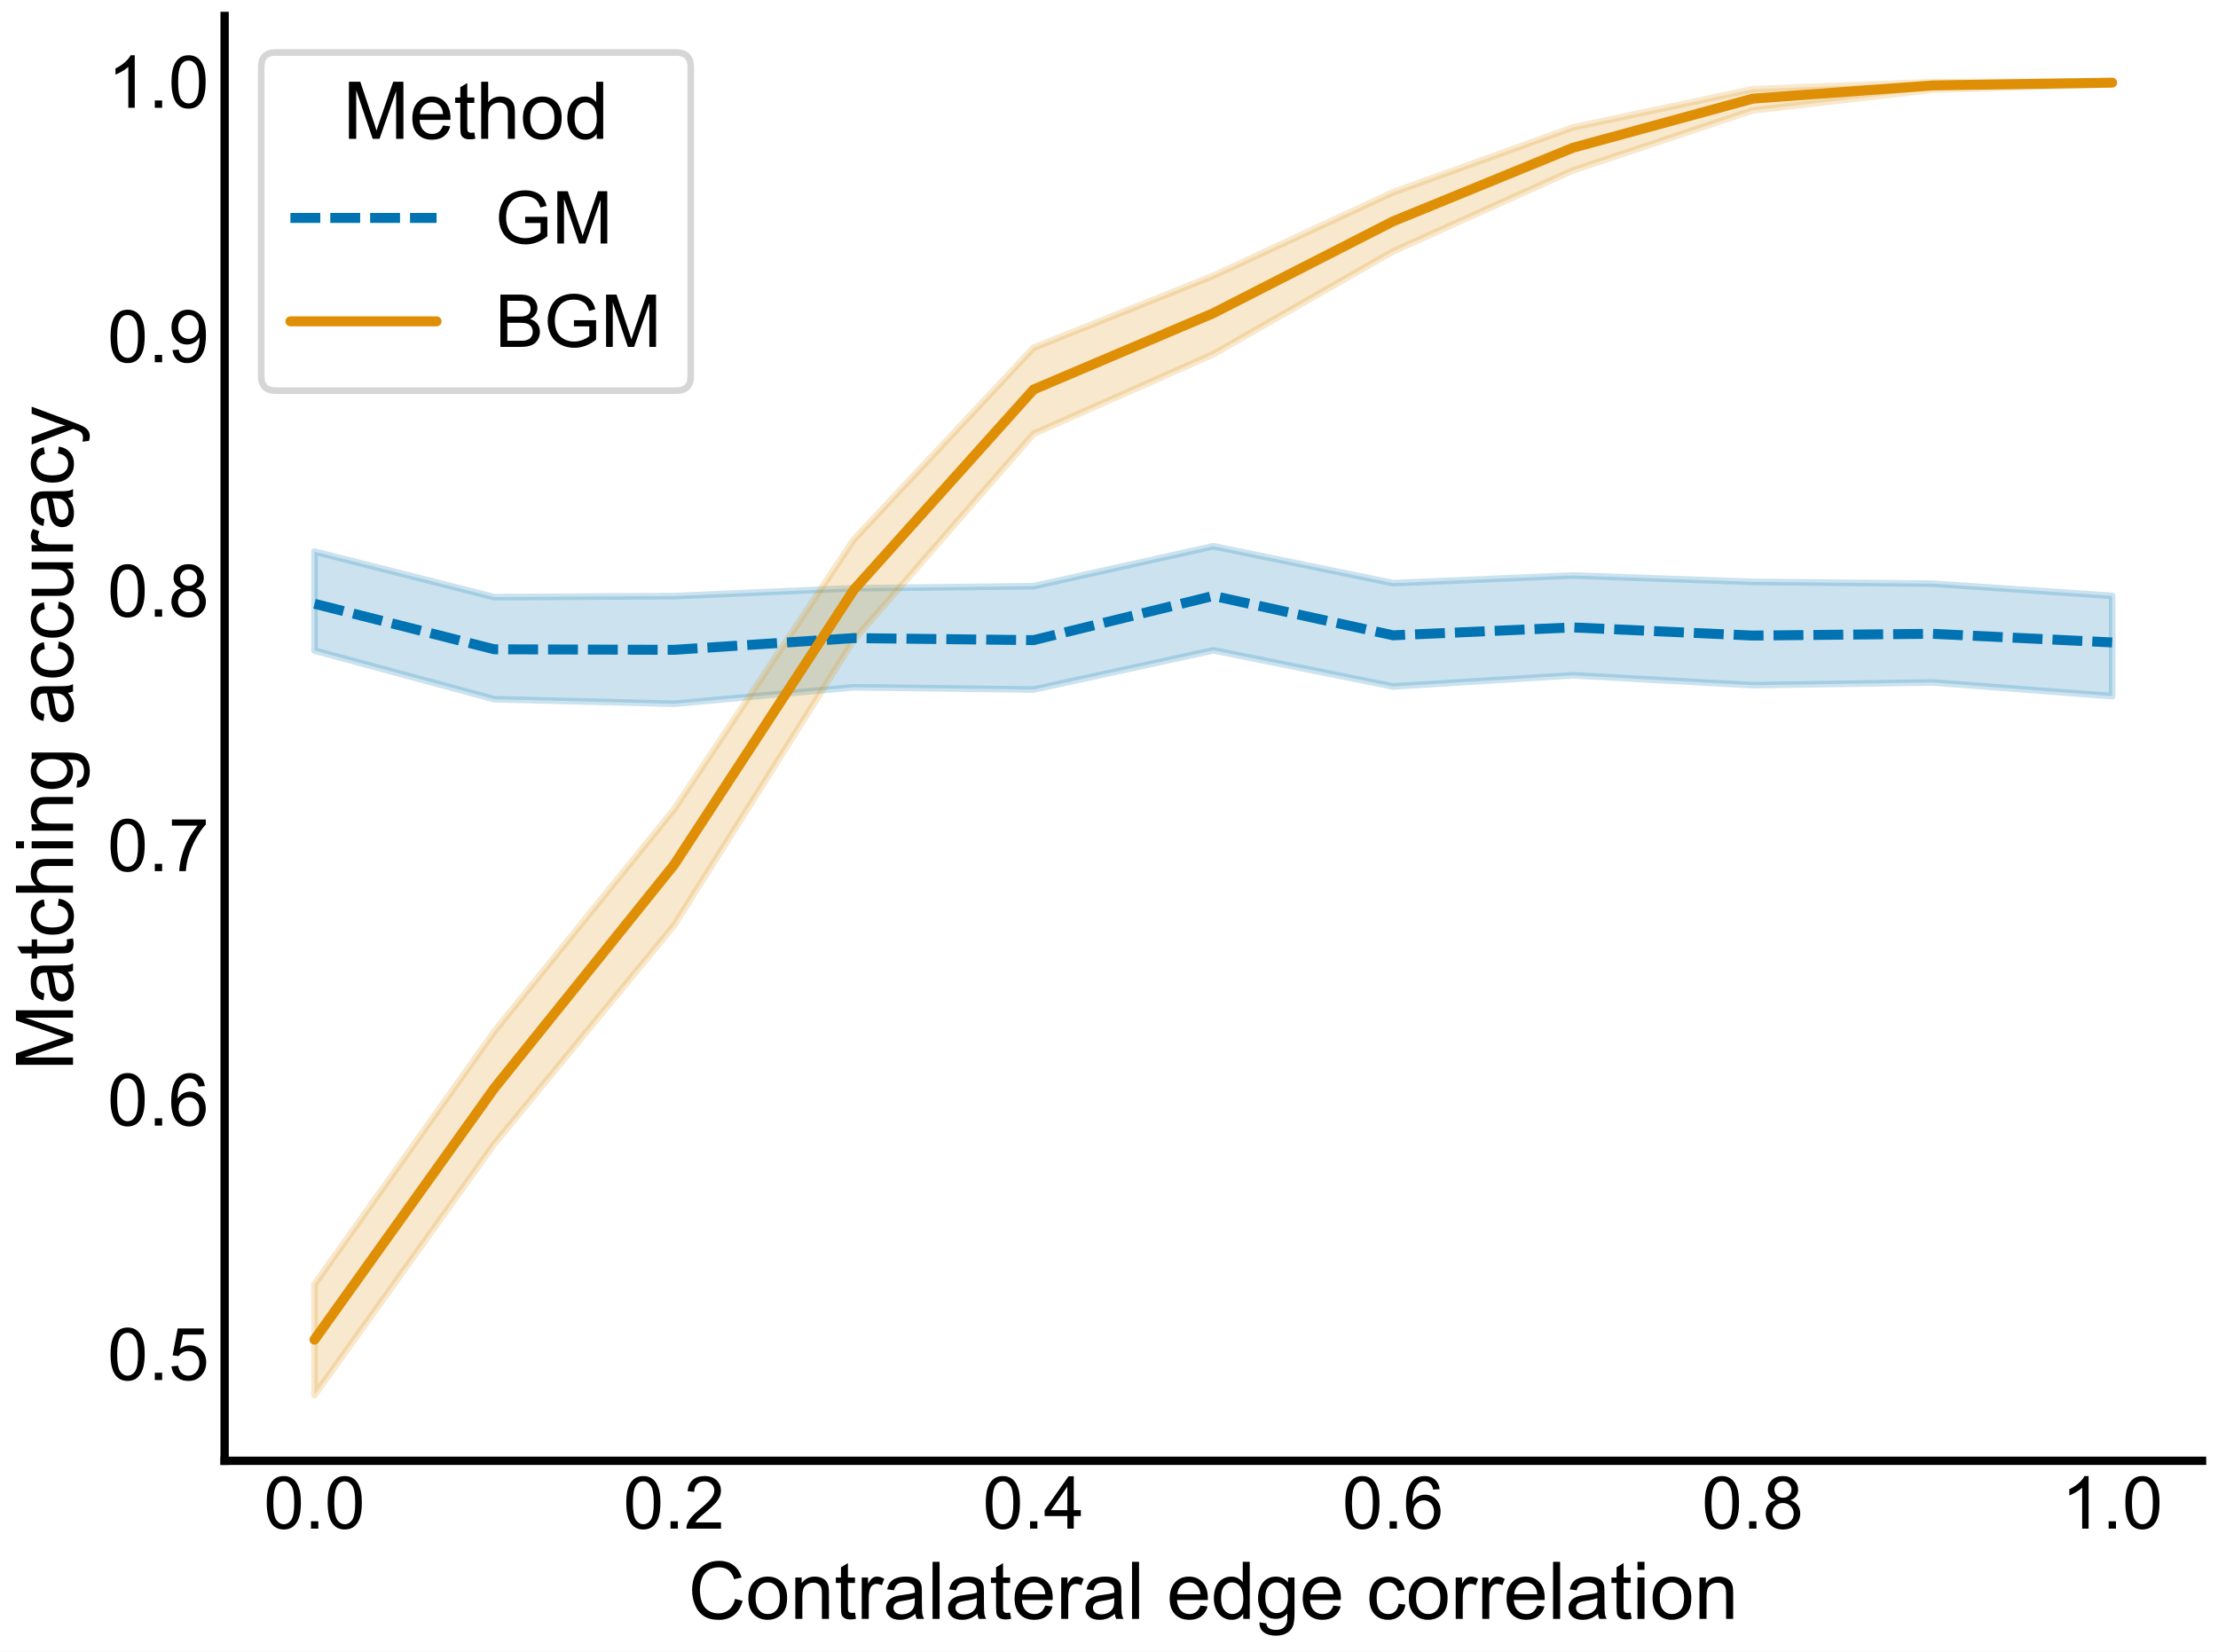
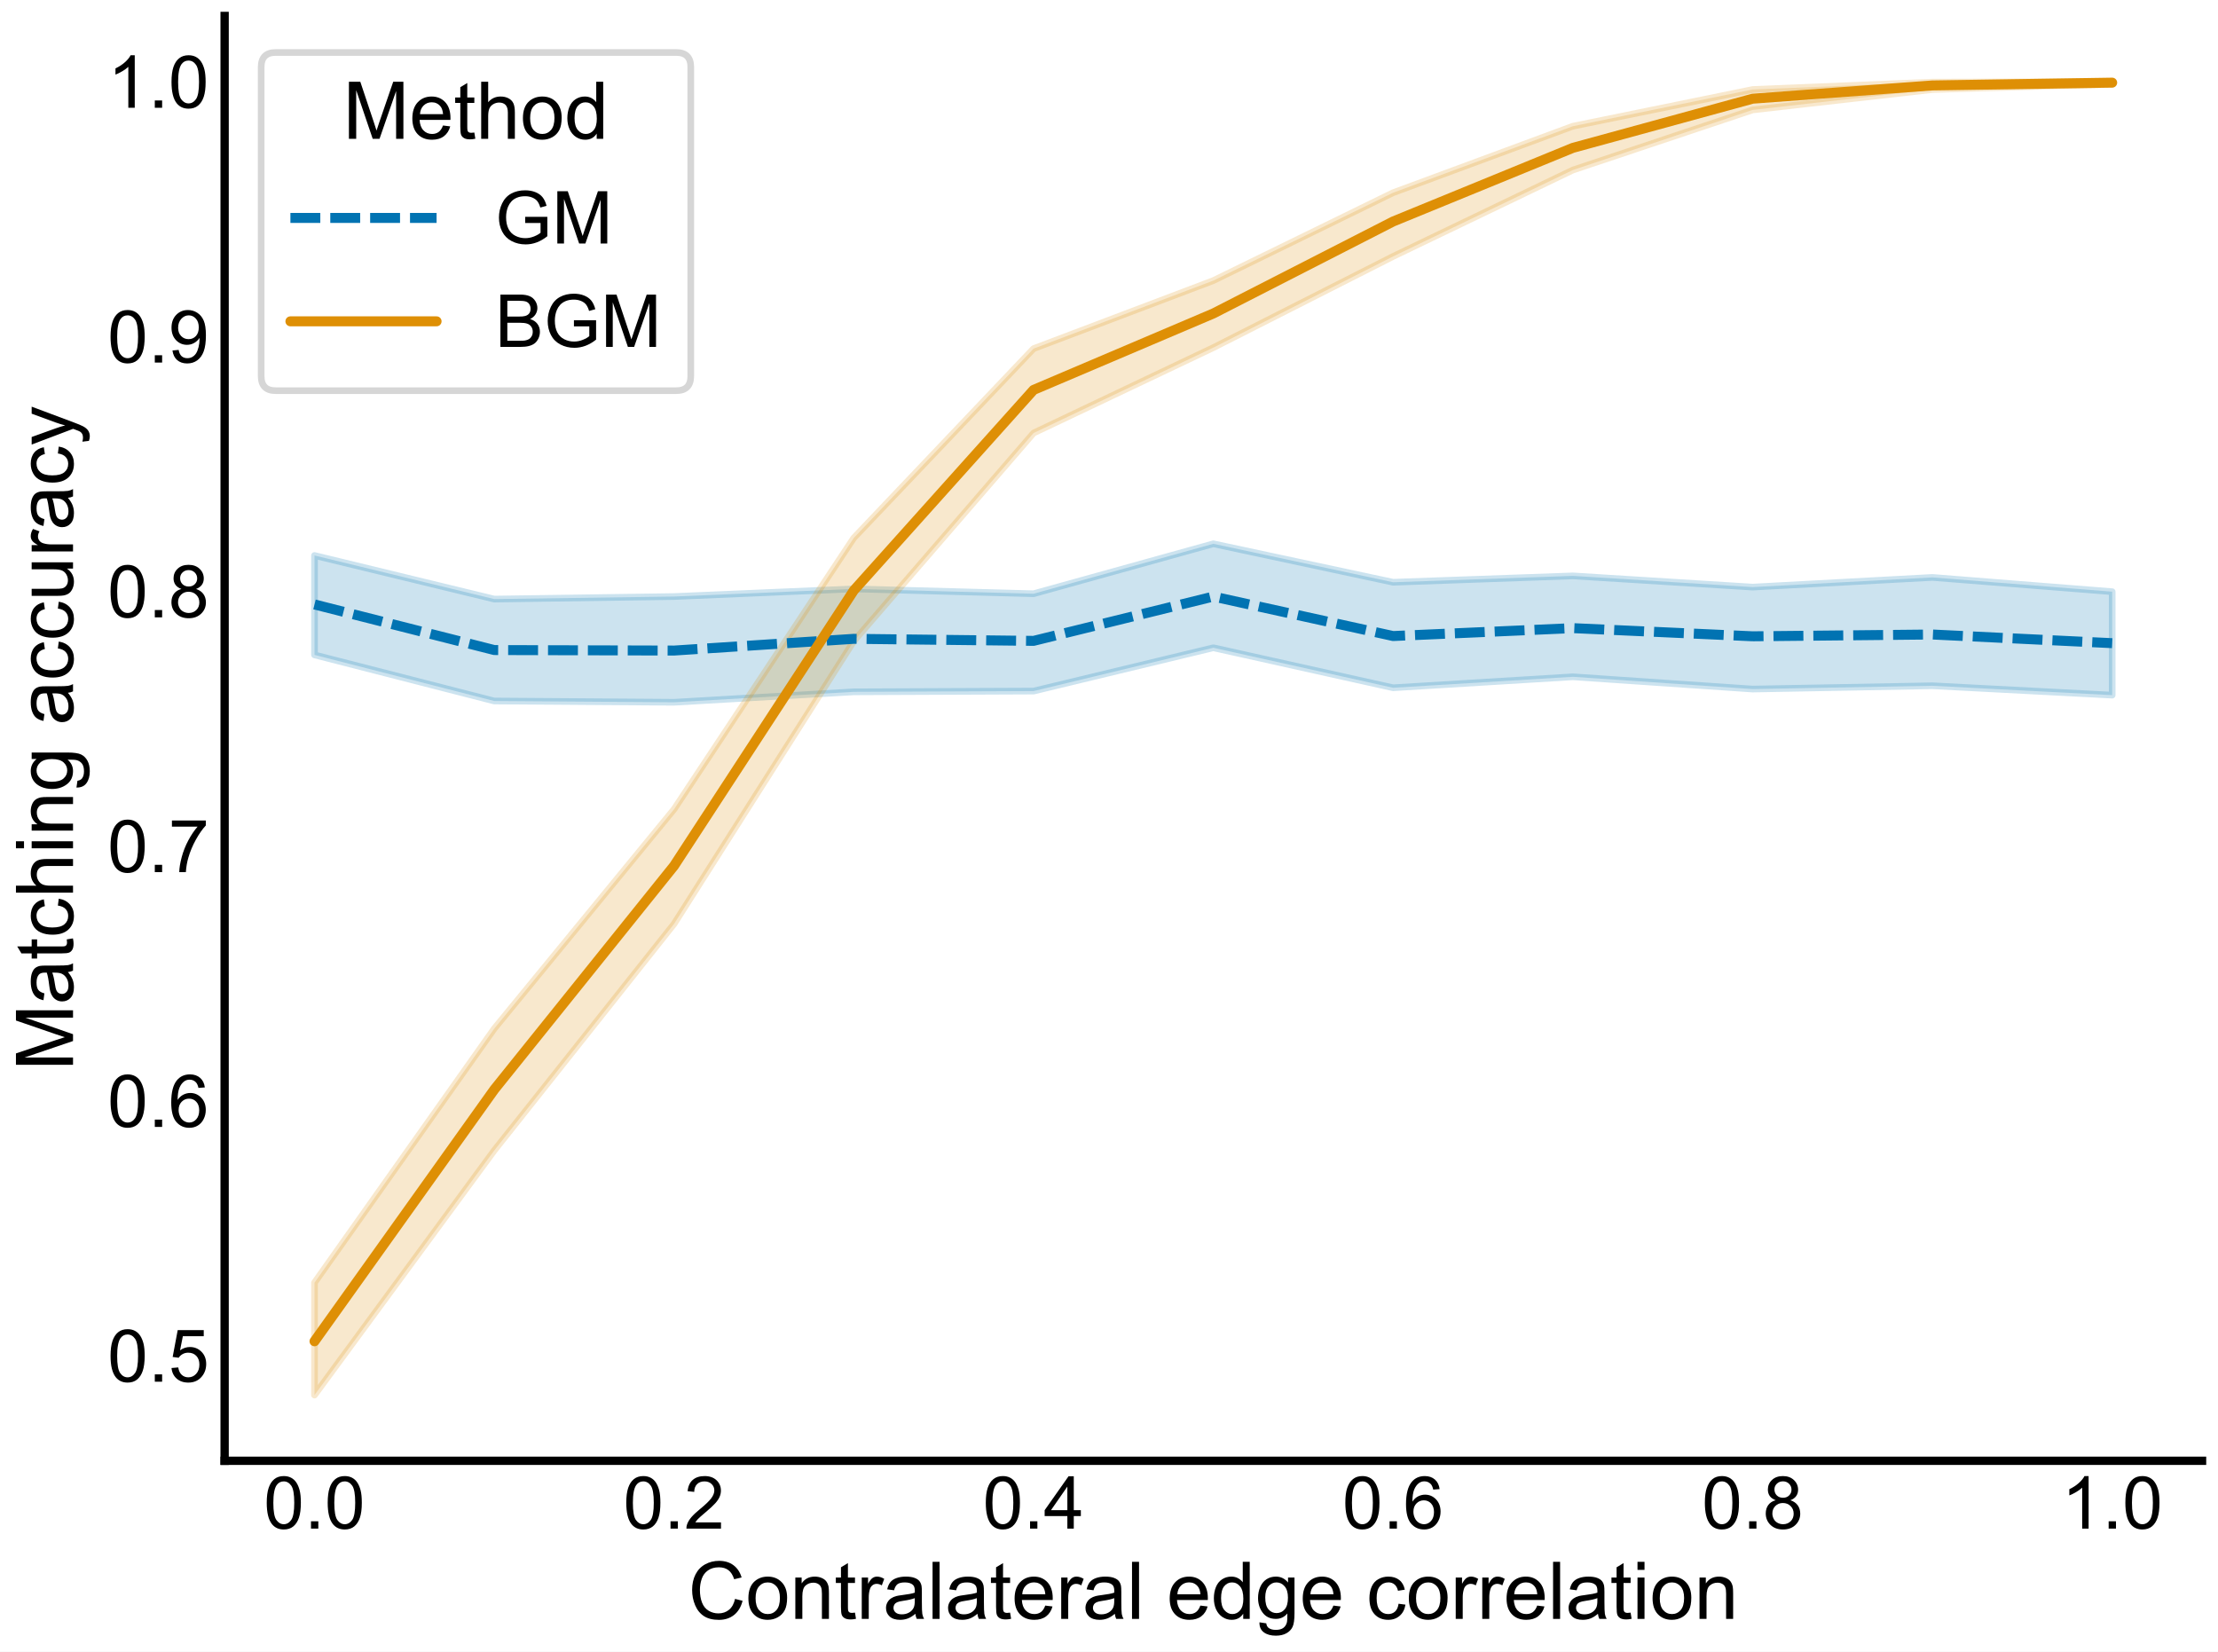
<svg xmlns="http://www.w3.org/2000/svg" xmlns:xlink="http://www.w3.org/1999/xlink" width="500.707pt" height="372.842pt" viewBox="0 0 500.707 372.842" version="1.1">
  <defs>
    <style type="text/css">*{stroke-linejoin: round; stroke-linecap: butt}</style>
  </defs>
  <g id="figure_1">
    <g id="patch_1">
      <path d="M 0 372.842  L 500.707 372.842  L 500.707 0  L 0 0  z " style="fill: #ffffff" />
    </g>
    <g id="axes_1">
      <g id="patch_2">
        <path d="M 50.708 329.76  L 497.108 329.76  L 497.108 3.6  L 50.708 3.6  z " style="fill: #ffffff" />
      </g>
      <g id="matplotlib.axis_1">
        <g id="xtick_1">
          <g id="line2d_1" />
          <g id="text_1">
            <g transform="translate(59.53091 345.0704)scale(0.165 -0.165)">
              <defs>
                <path id="ArialMT-30" d="M 266 2259  Q 266 3072 433 3567  Q 600 4063 929 4331  Q 1259 4600 1759 4600  Q 2128 4600 2406 4451  Q 2684 4303 2865 4023  Q 3047 3744 3150 3342  Q 3253 2941 3253 2259  Q 3253 1453 3087 958  Q 2922 463 2592 192  Q 2263 -78 1759 -78  Q 1097 -78 719 397  Q 266 969 266 2259  z M 844 2259  Q 844 1131 1108 757  Q 1372 384 1759 384  Q 2147 384 2411 759  Q 2675 1134 2675 2259  Q 2675 3391 2411 3762  Q 2147 4134 1753 4134  Q 1366 4134 1134 3806  Q 844 3388 844 2259  z " transform="scale(0.015625)" />
                <path id="ArialMT-2e" d="M 581 0  L 581 641  L 1222 641  L 1222 0  L 581 0  z " transform="scale(0.015625)" />
              </defs>
              <use xlink:href="#ArialMT-30" />
              <use xlink:href="#ArialMT-2e" x="55.615" />
              <use xlink:href="#ArialMT-30" x="83.398" />
            </g>
          </g>
        </g>
        <g id="xtick_2">
          <g id="line2d_2" />
          <g id="text_2">
            <g transform="translate(140.6945 345.0704)scale(0.165 -0.165)">
              <defs>
                <path id="ArialMT-32" d="M 3222 541  L 3222 0  L 194 0  Q 188 203 259 391  Q 375 700 629 1000  Q 884 1300 1366 1694  Q 2113 2306 2375 2664  Q 2638 3022 2638 3341  Q 2638 3675 2398 3904  Q 2159 4134 1775 4134  Q 1369 4134 1125 3890  Q 881 3647 878 3216  L 300 3275  Q 359 3922 746 4261  Q 1134 4600 1788 4600  Q 2447 4600 2831 4234  Q 3216 3869 3216 3328  Q 3216 3053 3103 2787  Q 2991 2522 2730 2228  Q 2469 1934 1863 1422  Q 1356 997 1212 845  Q 1069 694 975 541  L 3222 541  z " transform="scale(0.015625)" />
              </defs>
              <use xlink:href="#ArialMT-30" />
              <use xlink:href="#ArialMT-2e" x="55.615" />
              <use xlink:href="#ArialMT-32" x="83.398" />
            </g>
          </g>
        </g>
        <g id="xtick_3">
          <g id="line2d_3" />
          <g id="text_3">
            <g transform="translate(221.8582 345.0704)scale(0.165 -0.165)">
              <defs>
                <path id="ArialMT-34" d="M 2069 0  L 2069 1097  L 81 1097  L 81 1613  L 2172 4581  L 2631 4581  L 2631 1613  L 3250 1613  L 3250 1097  L 2631 1097  L 2631 0  L 2069 0  z M 2069 1613  L 2069 3678  L 634 1613  L 2069 1613  z " transform="scale(0.015625)" />
              </defs>
              <use xlink:href="#ArialMT-30" />
              <use xlink:href="#ArialMT-2e" x="55.615" />
              <use xlink:href="#ArialMT-34" x="83.398" />
            </g>
          </g>
        </g>
        <g id="xtick_4">
          <g id="line2d_4" />
          <g id="text_4">
            <g transform="translate(303.0218 345.0704)scale(0.165 -0.165)">
              <defs>
                <path id="ArialMT-36" d="M 3184 3459  L 2625 3416  Q 2550 3747 2413 3897  Q 2184 4138 1850 4138  Q 1581 4138 1378 3988  Q 1113 3794 959 3422  Q 806 3050 800 2363  Q 1003 2672 1297 2822  Q 1591 2972 1913 2972  Q 2475 2972 2870 2558  Q 3266 2144 3266 1488  Q 3266 1056 3080 686  Q 2894 316 2569 119  Q 2244 -78 1831 -78  Q 1128 -78 684 439  Q 241 956 241 2144  Q 241 3472 731 4075  Q 1159 4600 1884 4600  Q 2425 4600 2770 4297  Q 3116 3994 3184 3459  z M 888 1484  Q 888 1194 1011 928  Q 1134 663 1356 523  Q 1578 384 1822 384  Q 2178 384 2434 671  Q 2691 959 2691 1453  Q 2691 1928 2437 2201  Q 2184 2475 1800 2475  Q 1419 2475 1153 2201  Q 888 1928 888 1484  z " transform="scale(0.015625)" />
              </defs>
              <use xlink:href="#ArialMT-30" />
              <use xlink:href="#ArialMT-2e" x="55.615" />
              <use xlink:href="#ArialMT-36" x="83.398" />
            </g>
          </g>
        </g>
        <g id="xtick_5">
          <g id="line2d_5" />
          <g id="text_5">
            <g transform="translate(384.1855 345.0704)scale(0.165 -0.165)">
              <defs>
                <path id="ArialMT-38" d="M 1131 2484  Q 781 2613 612 2850  Q 444 3088 444 3419  Q 444 3919 803 4259  Q 1163 4600 1759 4600  Q 2359 4600 2725 4251  Q 3091 3903 3091 3403  Q 3091 3084 2923 2848  Q 2756 2613 2416 2484  Q 2838 2347 3058 2040  Q 3278 1734 3278 1309  Q 3278 722 2862 322  Q 2447 -78 1769 -78  Q 1091 -78 675 323  Q 259 725 259 1325  Q 259 1772 486 2073  Q 713 2375 1131 2484  z M 1019 3438  Q 1019 3113 1228 2906  Q 1438 2700 1772 2700  Q 2097 2700 2305 2904  Q 2513 3109 2513 3406  Q 2513 3716 2298 3927  Q 2084 4138 1766 4138  Q 1444 4138 1231 3931  Q 1019 3725 1019 3438  z M 838 1322  Q 838 1081 952 856  Q 1066 631 1291 507  Q 1516 384 1775 384  Q 2178 384 2440 643  Q 2703 903 2703 1303  Q 2703 1709 2433 1975  Q 2163 2241 1756 2241  Q 1359 2241 1098 1978  Q 838 1716 838 1322  z " transform="scale(0.015625)" />
              </defs>
              <use xlink:href="#ArialMT-30" />
              <use xlink:href="#ArialMT-2e" x="55.615" />
              <use xlink:href="#ArialMT-38" x="83.398" />
            </g>
          </g>
        </g>
        <g id="xtick_6">
          <g id="line2d_6" />
          <g id="text_6">
            <g transform="translate(465.3491 345.0704)scale(0.165 -0.165)">
              <defs>
                <path id="ArialMT-31" d="M 2384 0  L 1822 0  L 1822 3584  Q 1619 3391 1289 3197  Q 959 3003 697 2906  L 697 3450  Q 1169 3672 1522 3987  Q 1875 4303 2022 4600  L 2384 4600  L 2384 0  z " transform="scale(0.015625)" />
              </defs>
              <use xlink:href="#ArialMT-31" />
              <use xlink:href="#ArialMT-2e" x="55.615" />
              <use xlink:href="#ArialMT-30" x="83.398" />
            </g>
          </g>
        </g>
        <g id="text_7">
          <g transform="translate(155.348 365.4532)scale(0.18 -0.18)">
            <defs>
              <path id="ArialMT-43" d="M 3763 1606  L 4369 1453  Q 4178 706 3683 314  Q 3188 -78 2472 -78  Q 1731 -78 1267 223  Q 803 525 561 1097  Q 319 1669 319 2325  Q 319 3041 592 3573  Q 866 4106 1370 4382  Q 1875 4659 2481 4659  Q 3169 4659 3637 4309  Q 4106 3959 4291 3325  L 3694 3184  Q 3534 3684 3231 3912  Q 2928 4141 2469 4141  Q 1941 4141 1586 3887  Q 1231 3634 1087 3207  Q 944 2781 944 2328  Q 944 1744 1114 1308  Q 1284 872 1643 656  Q 2003 441 2422 441  Q 2931 441 3284 734  Q 3638 1028 3763 1606  z " transform="scale(0.015625)" />
              <path id="ArialMT-6f" d="M 213 1659  Q 213 2581 725 3025  Q 1153 3394 1769 3394  Q 2453 3394 2887 2945  Q 3322 2497 3322 1706  Q 3322 1066 3130 698  Q 2938 331 2570 128  Q 2203 -75 1769 -75  Q 1072 -75 642 372  Q 213 819 213 1659  z M 791 1659  Q 791 1022 1069 705  Q 1347 388 1769 388  Q 2188 388 2466 706  Q 2744 1025 2744 1678  Q 2744 2294 2464 2611  Q 2184 2928 1769 2928  Q 1347 2928 1069 2612  Q 791 2297 791 1659  z " transform="scale(0.015625)" />
              <path id="ArialMT-6e" d="M 422 0  L 422 3319  L 928 3319  L 928 2847  Q 1294 3394 1984 3394  Q 2284 3394 2536 3286  Q 2788 3178 2913 3003  Q 3038 2828 3088 2588  Q 3119 2431 3119 2041  L 3119 0  L 2556 0  L 2556 2019  Q 2556 2363 2490 2533  Q 2425 2703 2258 2804  Q 2091 2906 1866 2906  Q 1506 2906 1245 2678  Q 984 2450 984 1813  L 984 0  L 422 0  z " transform="scale(0.015625)" />
              <path id="ArialMT-74" d="M 1650 503  L 1731 6  Q 1494 -44 1306 -44  Q 1000 -44 831 53  Q 663 150 594 308  Q 525 466 525 972  L 525 2881  L 113 2881  L 113 3319  L 525 3319  L 525 4141  L 1084 4478  L 1084 3319  L 1650 3319  L 1650 2881  L 1084 2881  L 1084 941  Q 1084 700 1114 631  Q 1144 563 1211 522  Q 1278 481 1403 481  Q 1497 481 1650 503  z " transform="scale(0.015625)" />
              <path id="ArialMT-72" d="M 416 0  L 416 3319  L 922 3319  L 922 2816  Q 1116 3169 1280 3281  Q 1444 3394 1641 3394  Q 1925 3394 2219 3213  L 2025 2691  Q 1819 2813 1613 2813  Q 1428 2813 1281 2702  Q 1134 2591 1072 2394  Q 978 2094 978 1738  L 978 0  L 416 0  z " transform="scale(0.015625)" />
              <path id="ArialMT-61" d="M 2588 409  Q 2275 144 1986 34  Q 1697 -75 1366 -75  Q 819 -75 525 192  Q 231 459 231 875  Q 231 1119 342 1320  Q 453 1522 633 1644  Q 813 1766 1038 1828  Q 1203 1872 1538 1913  Q 2219 1994 2541 2106  Q 2544 2222 2544 2253  Q 2544 2597 2384 2738  Q 2169 2928 1744 2928  Q 1347 2928 1158 2789  Q 969 2650 878 2297  L 328 2372  Q 403 2725 575 2942  Q 747 3159 1072 3276  Q 1397 3394 1825 3394  Q 2250 3394 2515 3294  Q 2781 3194 2906 3042  Q 3031 2891 3081 2659  Q 3109 2516 3109 2141  L 3109 1391  Q 3109 606 3145 398  Q 3181 191 3288 0  L 2700 0  Q 2613 175 2588 409  z M 2541 1666  Q 2234 1541 1622 1453  Q 1275 1403 1131 1340  Q 988 1278 909 1158  Q 831 1038 831 891  Q 831 666 1001 516  Q 1172 366 1500 366  Q 1825 366 2078 508  Q 2331 650 2450 897  Q 2541 1088 2541 1459  L 2541 1666  z " transform="scale(0.015625)" />
              <path id="ArialMT-6c" d="M 409 0  L 409 4581  L 972 4581  L 972 0  L 409 0  z " transform="scale(0.015625)" />
              <path id="ArialMT-65" d="M 2694 1069  L 3275 997  Q 3138 488 2766 206  Q 2394 -75 1816 -75  Q 1088 -75 661 373  Q 234 822 234 1631  Q 234 2469 665 2931  Q 1097 3394 1784 3394  Q 2450 3394 2872 2941  Q 3294 2488 3294 1666  Q 3294 1616 3291 1516  L 816 1516  Q 847 969 1125 678  Q 1403 388 1819 388  Q 2128 388 2347 550  Q 2566 713 2694 1069  z M 847 1978  L 2700 1978  Q 2663 2397 2488 2606  Q 2219 2931 1791 2931  Q 1403 2931 1139 2672  Q 875 2413 847 1978  z " transform="scale(0.015625)" />
              <path id="ArialMT-20" transform="scale(0.015625)" />
              <path id="ArialMT-64" d="M 2575 0  L 2575 419  Q 2259 -75 1647 -75  Q 1250 -75 917 144  Q 584 363 401 755  Q 219 1147 219 1656  Q 219 2153 384 2558  Q 550 2963 881 3178  Q 1213 3394 1622 3394  Q 1922 3394 2156 3267  Q 2391 3141 2538 2938  L 2538 4581  L 3097 4581  L 3097 0  L 2575 0  z M 797 1656  Q 797 1019 1065 703  Q 1334 388 1700 388  Q 2069 388 2326 689  Q 2584 991 2584 1609  Q 2584 2291 2321 2609  Q 2059 2928 1675 2928  Q 1300 2928 1048 2622  Q 797 2316 797 1656  z " transform="scale(0.015625)" />
              <path id="ArialMT-67" d="M 319 -275  L 866 -356  Q 900 -609 1056 -725  Q 1266 -881 1628 -881  Q 2019 -881 2231 -725  Q 2444 -569 2519 -288  Q 2563 -116 2559 434  Q 2191 0 1641 0  Q 956 0 581 494  Q 206 988 206 1678  Q 206 2153 378 2554  Q 550 2956 876 3175  Q 1203 3394 1644 3394  Q 2231 3394 2613 2919  L 2613 3319  L 3131 3319  L 3131 450  Q 3131 -325 2973 -648  Q 2816 -972 2473 -1159  Q 2131 -1347 1631 -1347  Q 1038 -1347 672 -1080  Q 306 -813 319 -275  z M 784 1719  Q 784 1066 1043 766  Q 1303 466 1694 466  Q 2081 466 2343 764  Q 2606 1063 2606 1700  Q 2606 2309 2336 2618  Q 2066 2928 1684 2928  Q 1309 2928 1046 2623  Q 784 2319 784 1719  z " transform="scale(0.015625)" />
              <path id="ArialMT-63" d="M 2588 1216  L 3141 1144  Q 3050 572 2676 248  Q 2303 -75 1759 -75  Q 1078 -75 664 370  Q 250 816 250 1647  Q 250 2184 428 2587  Q 606 2991 970 3192  Q 1334 3394 1763 3394  Q 2303 3394 2647 3120  Q 2991 2847 3088 2344  L 2541 2259  Q 2463 2594 2264 2762  Q 2066 2931 1784 2931  Q 1359 2931 1093 2626  Q 828 2322 828 1663  Q 828 994 1084 691  Q 1341 388 1753 388  Q 2084 388 2306 591  Q 2528 794 2588 1216  z " transform="scale(0.015625)" />
              <path id="ArialMT-69" d="M 425 3934  L 425 4581  L 988 4581  L 988 3934  L 425 3934  z M 425 0  L 425 3319  L 988 3319  L 988 0  L 425 0  z " transform="scale(0.015625)" />
            </defs>
            <use xlink:href="#ArialMT-43" />
            <use xlink:href="#ArialMT-6f" x="72.217" />
            <use xlink:href="#ArialMT-6e" x="127.832" />
            <use xlink:href="#ArialMT-74" x="183.447" />
            <use xlink:href="#ArialMT-72" x="211.23" />
            <use xlink:href="#ArialMT-61" x="244.531" />
            <use xlink:href="#ArialMT-6c" x="300.146" />
            <use xlink:href="#ArialMT-61" x="322.363" />
            <use xlink:href="#ArialMT-74" x="377.979" />
            <use xlink:href="#ArialMT-65" x="405.762" />
            <use xlink:href="#ArialMT-72" x="461.377" />
            <use xlink:href="#ArialMT-61" x="494.678" />
            <use xlink:href="#ArialMT-6c" x="550.293" />
            <use xlink:href="#ArialMT-20" x="572.51" />
            <use xlink:href="#ArialMT-65" x="600.293" />
            <use xlink:href="#ArialMT-64" x="655.908" />
            <use xlink:href="#ArialMT-67" x="711.523" />
            <use xlink:href="#ArialMT-65" x="767.139" />
            <use xlink:href="#ArialMT-20" x="822.754" />
            <use xlink:href="#ArialMT-63" x="850.537" />
            <use xlink:href="#ArialMT-6f" x="900.537" />
            <use xlink:href="#ArialMT-72" x="956.152" />
            <use xlink:href="#ArialMT-72" x="989.453" />
            <use xlink:href="#ArialMT-65" x="1022.754" />
            <use xlink:href="#ArialMT-6c" x="1078.369" />
            <use xlink:href="#ArialMT-61" x="1100.586" />
            <use xlink:href="#ArialMT-74" x="1156.201" />
            <use xlink:href="#ArialMT-69" x="1183.984" />
            <use xlink:href="#ArialMT-6f" x="1206.201" />
            <use xlink:href="#ArialMT-6e" x="1261.816" />
          </g>
        </g>
      </g>
      <g id="matplotlib.axis_2">
        <g id="ytick_1">
          <g id="line2d_7" />
          <g id="text_8">
-             <g transform="translate(24.2725 311.5343)scale(0.165 -0.165)">
+             <g transform="translate(24.2725 311.909)scale(0.165 -0.165)">
              <defs>
                <path id="ArialMT-35" d="M 266 1200  L 856 1250  Q 922 819 1161 601  Q 1400 384 1738 384  Q 2144 384 2425 690  Q 2706 997 2706 1503  Q 2706 1984 2436 2262  Q 2166 2541 1728 2541  Q 1456 2541 1237 2417  Q 1019 2294 894 2097  L 366 2166  L 809 4519  L 3088 4519  L 3088 3981  L 1259 3981  L 1013 2750  Q 1425 3038 1878 3038  Q 2478 3038 2890 2622  Q 3303 2206 3303 1553  Q 3303 931 2941 478  Q 2500 -78 1738 -78  Q 1113 -78 717 272  Q 322 622 266 1200  z " transform="scale(0.015625)" />
              </defs>
              <use xlink:href="#ArialMT-30" />
              <use xlink:href="#ArialMT-2e" x="55.615" />
              <use xlink:href="#ArialMT-35" x="83.398" />
            </g>
          </g>
        </g>
        <g id="ytick_2">
          <g id="line2d_8" />
          <g id="text_9">
-             <g transform="translate(24.2725 254.0936)scale(0.165 -0.165)">
+             <g transform="translate(24.2725 254.3933)scale(0.165 -0.165)">
              <use xlink:href="#ArialMT-30" />
              <use xlink:href="#ArialMT-2e" x="55.615" />
              <use xlink:href="#ArialMT-36" x="83.398" />
            </g>
          </g>
        </g>
        <g id="ytick_3">
          <g id="line2d_9" />
          <g id="text_10">
-             <g transform="translate(24.2725 196.6529)scale(0.165 -0.165)">
+             <g transform="translate(24.2725 196.8777)scale(0.165 -0.165)">
              <defs>
                <path id="ArialMT-37" d="M 303 3981  L 303 4522  L 3269 4522  L 3269 4084  Q 2831 3619 2401 2847  Q 1972 2075 1738 1259  Q 1569 684 1522 0  L 944 0  Q 953 541 1156 1306  Q 1359 2072 1739 2783  Q 2119 3494 2547 3981  L 303 3981  z " transform="scale(0.015625)" />
              </defs>
              <use xlink:href="#ArialMT-30" />
              <use xlink:href="#ArialMT-2e" x="55.615" />
              <use xlink:href="#ArialMT-37" x="83.398" />
            </g>
          </g>
        </g>
        <g id="ytick_4">
          <g id="line2d_10" />
          <g id="text_11">
-             <g transform="translate(24.2725 139.2121)scale(0.165 -0.165)">
+             <g transform="translate(24.2725 139.362)scale(0.165 -0.165)">
              <use xlink:href="#ArialMT-30" />
              <use xlink:href="#ArialMT-2e" x="55.615" />
              <use xlink:href="#ArialMT-38" x="83.398" />
            </g>
          </g>
        </g>
        <g id="ytick_5">
          <g id="line2d_11" />
          <g id="text_12">
-             <g transform="translate(24.2725 81.77139)scale(0.165 -0.165)">
+             <g transform="translate(24.2725 81.84632)scale(0.165 -0.165)">
              <defs>
                <path id="ArialMT-39" d="M 350 1059  L 891 1109  Q 959 728 1153 556  Q 1347 384 1650 384  Q 1909 384 2104 503  Q 2300 622 2425 820  Q 2550 1019 2634 1356  Q 2719 1694 2719 2044  Q 2719 2081 2716 2156  Q 2547 1888 2255 1720  Q 1963 1553 1622 1553  Q 1053 1553 659 1965  Q 266 2378 266 3053  Q 266 3750 677 4175  Q 1088 4600 1706 4600  Q 2153 4600 2523 4359  Q 2894 4119 3086 3673  Q 3278 3228 3278 2384  Q 3278 1506 3087 986  Q 2897 466 2520 194  Q 2144 -78 1638 -78  Q 1100 -78 759 220  Q 419 519 350 1059  z M 2653 3081  Q 2653 3566 2395 3850  Q 2138 4134 1775 4134  Q 1400 4134 1122 3828  Q 844 3522 844 3034  Q 844 2597 1108 2323  Q 1372 2050 1759 2050  Q 2150 2050 2401 2323  Q 2653 2597 2653 3081  z " transform="scale(0.015625)" />
              </defs>
              <use xlink:href="#ArialMT-30" />
              <use xlink:href="#ArialMT-2e" x="55.615" />
              <use xlink:href="#ArialMT-39" x="83.398" />
            </g>
          </g>
        </g>
        <g id="ytick_6">
          <g id="line2d_12" />
          <g id="text_13">
            <g transform="translate(24.2725 24.33065)scale(0.165 -0.165)">
              <use xlink:href="#ArialMT-31" />
              <use xlink:href="#ArialMT-2e" x="55.615" />
              <use xlink:href="#ArialMT-30" x="83.398" />
            </g>
          </g>
        </g>
        <g id="text_14">
          <g transform="translate(16.48406 241.7077)rotate(-90)scale(0.18 -0.18)">
            <defs>
              <path id="ArialMT-4d" d="M 475 0  L 475 4581  L 1388 4581  L 2472 1338  Q 2622 884 2691 659  Q 2769 909 2934 1394  L 4031 4581  L 4847 4581  L 4847 0  L 4263 0  L 4263 3834  L 2931 0  L 2384 0  L 1059 3900  L 1059 0  L 475 0  z " transform="scale(0.015625)" />
              <path id="ArialMT-68" d="M 422 0  L 422 4581  L 984 4581  L 984 2938  Q 1378 3394 1978 3394  Q 2347 3394 2619 3248  Q 2891 3103 3008 2847  Q 3125 2591 3125 2103  L 3125 0  L 2563 0  L 2563 2103  Q 2563 2525 2380 2717  Q 2197 2909 1863 2909  Q 1613 2909 1392 2779  Q 1172 2650 1078 2428  Q 984 2206 984 1816  L 984 0  L 422 0  z " transform="scale(0.015625)" />
              <path id="ArialMT-75" d="M 2597 0  L 2597 488  Q 2209 -75 1544 -75  Q 1250 -75 995 37  Q 741 150 617 320  Q 494 491 444 738  Q 409 903 409 1263  L 409 3319  L 972 3319  L 972 1478  Q 972 1038 1006 884  Q 1059 663 1231 536  Q 1403 409 1656 409  Q 1909 409 2131 539  Q 2353 669 2445 892  Q 2538 1116 2538 1541  L 2538 3319  L 3100 3319  L 3100 0  L 2597 0  z " transform="scale(0.015625)" />
              <path id="ArialMT-79" d="M 397 -1278  L 334 -750  Q 519 -800 656 -800  Q 844 -800 956 -737  Q 1069 -675 1141 -563  Q 1194 -478 1313 -144  Q 1328 -97 1363 -6  L 103 3319  L 709 3319  L 1400 1397  Q 1534 1031 1641 628  Q 1738 1016 1872 1384  L 2581 3319  L 3144 3319  L 1881 -56  Q 1678 -603 1566 -809  Q 1416 -1088 1222 -1217  Q 1028 -1347 759 -1347  Q 597 -1347 397 -1278  z " transform="scale(0.015625)" />
            </defs>
            <use xlink:href="#ArialMT-4d" />
            <use xlink:href="#ArialMT-61" x="83.301" />
            <use xlink:href="#ArialMT-74" x="138.916" />
            <use xlink:href="#ArialMT-63" x="166.699" />
            <use xlink:href="#ArialMT-68" x="216.699" />
            <use xlink:href="#ArialMT-69" x="272.314" />
            <use xlink:href="#ArialMT-6e" x="294.531" />
            <use xlink:href="#ArialMT-67" x="350.146" />
            <use xlink:href="#ArialMT-20" x="405.762" />
            <use xlink:href="#ArialMT-61" x="433.545" />
            <use xlink:href="#ArialMT-63" x="489.16" />
            <use xlink:href="#ArialMT-63" x="539.16" />
            <use xlink:href="#ArialMT-75" x="589.16" />
            <use xlink:href="#ArialMT-72" x="644.775" />
            <use xlink:href="#ArialMT-61" x="678.076" />
            <use xlink:href="#ArialMT-63" x="733.691" />
            <use xlink:href="#ArialMT-79" x="783.691" />
          </g>
        </g>
      </g>
      <g id="PolyCollection_1">
        <defs>
-           <path id="m7d2f79920c" d="M 70.998 -248.326  L 70.998 -225.977  L 111.58 -215.005  L 152.162 -213.971  L 192.744 -217.704  L 233.326 -217.187  L 273.908 -226.035  L 314.489 -217.877  L 355.071 -220.4  L 395.653 -218.164  L 436.235 -218.793  L 476.817 -215.697  L 476.817 -238.334  L 476.817 -238.334  L 436.235 -241.088  L 395.653 -241.489  L 355.071 -242.929  L 314.489 -241.2  L 273.908 -249.537  L 233.326 -240.514  L 192.744 -240.053  L 152.162 -238.275  L 111.58 -238.046  L 70.998 -248.326  z " style="stroke: #0173b2; stroke-opacity: 0.2; stroke-width: 1.5" />
+           <path id="m14677f67c4" d="M 70.998 -247.443  L 70.998 -225.004  L 111.58 -214.594  L 152.162 -214.308  L 192.744 -216.665  L 233.326 -216.837  L 273.908 -226.616  L 314.489 -217.584  L 355.071 -220.06  L 395.653 -217.293  L 436.235 -218.036  L 476.817 -215.918  L 476.817 -239.274  L 476.817 -239.274  L 436.235 -242.494  L 395.653 -240.307  L 355.071 -242.84  L 314.489 -241.402  L 273.908 -250.087  L 233.326 -238.81  L 192.744 -239.904  L 152.162 -238.178  L 111.58 -237.602  L 70.998 -247.443  z " style="stroke: #0173b2; stroke-opacity: 0.2; stroke-width: 1.5" />
        </defs>
-         <g clip-path="url(#pc69b8b07f7)">
-           <use xlink:href="#m7d2f79920c" x="0" y="372.842" style="fill: #0173b2; fill-opacity: 0.2; stroke: #0173b2; stroke-opacity: 0.2; stroke-width: 1.5" />
+         <g clip-path="url(#p8982423cf5)">
+           <use xlink:href="#m14677f67c4" x="0" y="372.842" style="fill: #0173b2; fill-opacity: 0.2; stroke: #0173b2; stroke-opacity: 0.2; stroke-width: 1.5" />
        </g>
      </g>
      <g id="PolyCollection_2">
        <defs>
-           <path id="md6bf246a9f" d="M 70.998 -82.895  L 70.998 -57.907  L 111.58 -114.598  L 152.162 -163.941  L 192.744 -228.332  L 233.326 -274.917  L 273.908 -292.894  L 314.489 -316.103  L 355.071 -334.368  L 395.653 -347.925  L 436.235 -352.578  L 476.817 -353.842  L 476.817 -354.416  L 476.817 -354.416  L 436.235 -354.301  L 395.653 -352.693  L 355.071 -344.078  L 314.489 -329.434  L 273.908 -310.589  L 233.326 -294.335  L 192.744 -251.024  L 152.162 -190.137  L 111.58 -139.997  L 70.998 -82.895  z " style="stroke: #de8f05; stroke-opacity: 0.2; stroke-width: 1.5" />
+           <path id="m7af504003b" d="M 70.998 -83.292  L 70.998 -57.907  L 111.58 -113.135  L 152.162 -164.269  L 192.744 -228.11  L 233.326 -275.092  L 273.908 -294.368  L 314.489 -314.956  L 355.071 -334.458  L 395.653 -348.032  L 436.235 -352.632  L 476.817 -353.841  L 476.817 -354.416  L 476.817 -354.416  L 436.235 -354.301  L 395.653 -352.635  L 355.071 -344.351  L 314.489 -329.339  L 273.908 -309.502  L 233.326 -294.14  L 192.744 -251.41  L 152.162 -190.154  L 111.58 -140.638  L 70.998 -83.292  z " style="stroke: #de8f05; stroke-opacity: 0.2; stroke-width: 1.5" />
        </defs>
-         <g clip-path="url(#pc69b8b07f7)">
-           <use xlink:href="#md6bf246a9f" x="0" y="372.842" style="fill: #de8f05; fill-opacity: 0.2; stroke: #de8f05; stroke-opacity: 0.2; stroke-width: 1.5" />
+         <g clip-path="url(#p8982423cf5)">
+           <use xlink:href="#m7af504003b" x="0" y="372.842" style="fill: #de8f05; fill-opacity: 0.2; stroke: #de8f05; stroke-opacity: 0.2; stroke-width: 1.5" />
        </g>
      </g>
      <g id="line2d_13">
-         <path d="M 70.998 136.294  L 111.58 146.576  L 152.162 146.691  L 192.744 144.048  L 233.326 144.508  L 273.908 134.513  L 314.489 143.417  L 355.071 141.636  L 395.653 143.474  L 436.235 143.072  L 476.817 145.025  " clip-path="url(#pc69b8b07f7)" style="fill: none; stroke-dasharray: 6.75,2.25; stroke-dashoffset: 0; stroke: #0173b2; stroke-width: 2.25" />
+         <path d="M 70.998 136.448  L 111.58 146.743  L 152.162 146.858  L 192.744 144.212  L 233.326 144.672  L 273.908 134.665  L 314.489 143.58  L 355.071 141.797  L 395.653 143.637  L 436.235 143.234  L 476.817 145.19  " clip-path="url(#p8982423cf5)" style="fill: none; stroke-dasharray: 6.75,2.25; stroke-dashoffset: 0; stroke: #0173b2; stroke-width: 2.25" />
      </g>
      <g id="line2d_14">
-         <path d="M 70.998 302.412  L 111.58 245.661  L 152.162 195.228  L 192.744 133.135  L 233.326 87.929  L 273.908 70.697  L 314.489 49.96  L 355.071 33.36  L 395.653 22.274  L 436.235 19.287  L 476.817 18.655  " clip-path="url(#pc69b8b07f7)" style="fill: none; stroke: #de8f05; stroke-width: 2.25; stroke-linecap: round" />
+         <path d="M 70.998 302.783  L 111.58 245.957  L 152.162 195.459  L 192.744 133.284  L 233.326 88.019  L 273.908 70.765  L 314.489 50.002  L 355.071 33.38  L 395.653 22.279  L 436.235 19.288  L 476.817 18.656  " clip-path="url(#p8982423cf5)" style="fill: none; stroke: #de8f05; stroke-width: 2.25; stroke-linecap: round" />
      </g>
      <g id="line2d_15" />
      <g id="line2d_16" />
      <g id="patch_3">
        <path d="M 50.708 329.76  L 50.708 3.6  " style="fill: none; stroke: #000000; stroke-width: 1.875; stroke-linejoin: miter; stroke-linecap: square" />
      </g>
      <g id="patch_4">
        <path d="M 50.708 329.76  L 497.108 329.76  " style="fill: none; stroke: #000000; stroke-width: 1.875; stroke-linejoin: miter; stroke-linecap: square" />
      </g>
      <g id="legend_1">
        <g id="patch_5">
          <path d="M 62.258 88.191  L 152.641 88.191  Q 155.941 88.191 155.941 84.891  L 155.941 15.15  Q 155.941 11.85 152.641 11.85  L 62.258 11.85  Q 58.958 11.85 58.958 15.15  L 58.958 84.891  Q 58.958 88.191 62.258 88.191  z " style="fill: #ffffff; opacity: 0.8; stroke: #cccccc; stroke-width: 1.5; stroke-linejoin: miter" />
        </g>
        <g id="text_15">
          <g transform="translate(77.43305 31.33406)scale(0.18 -0.18)">
            <use xlink:href="#ArialMT-4d" />
            <use xlink:href="#ArialMT-65" x="83.301" />
            <use xlink:href="#ArialMT-74" x="138.916" />
            <use xlink:href="#ArialMT-68" x="166.699" />
            <use xlink:href="#ArialMT-6f" x="222.314" />
            <use xlink:href="#ArialMT-64" x="277.93" />
          </g>
        </g>
        <g id="line2d_17">
          <path d="M 65.558 49.197  L 82.058 49.197  L 98.558 49.197  " style="fill: none; stroke-dasharray: 6.75,2.25; stroke-dashoffset: 0; stroke: #0173b2; stroke-width: 2.25" />
        </g>
        <g id="text_16">
          <g transform="translate(111.7575 54.97195)scale(0.165 -0.165)">
            <defs>
              <path id="ArialMT-47" d="M 2638 1797  L 2638 2334  L 4578 2338  L 4578 638  Q 4131 281 3656 101  Q 3181 -78 2681 -78  Q 2006 -78 1454 211  Q 903 500 622 1047  Q 341 1594 341 2269  Q 341 2938 620 3517  Q 900 4097 1425 4378  Q 1950 4659 2634 4659  Q 3131 4659 3532 4498  Q 3934 4338 4162 4050  Q 4391 3763 4509 3300  L 3963 3150  Q 3859 3500 3706 3700  Q 3553 3900 3268 4020  Q 2984 4141 2638 4141  Q 2222 4141 1919 4014  Q 1616 3888 1430 3681  Q 1244 3475 1141 3228  Q 966 2803 966 2306  Q 966 1694 1177 1281  Q 1388 869 1791 669  Q 2194 469 2647 469  Q 3041 469 3416 620  Q 3791 772 3984 944  L 3984 1797  L 2638 1797  z " transform="scale(0.015625)" />
            </defs>
            <use xlink:href="#ArialMT-47" />
            <use xlink:href="#ArialMT-4d" x="77.783" />
          </g>
        </g>
        <g id="line2d_18">
          <path d="M 65.558 72.537  L 82.058 72.537  L 98.558 72.537  " style="fill: none; stroke: #de8f05; stroke-width: 2.25; stroke-linecap: round" />
        </g>
        <g id="text_17">
          <g transform="translate(111.7575 78.31172)scale(0.165 -0.165)">
            <defs>
              <path id="ArialMT-42" d="M 469 0  L 469 4581  L 2188 4581  Q 2713 4581 3030 4442  Q 3347 4303 3526 4014  Q 3706 3725 3706 3409  Q 3706 3116 3547 2856  Q 3388 2597 3066 2438  Q 3481 2316 3704 2022  Q 3928 1728 3928 1328  Q 3928 1006 3792 729  Q 3656 453 3456 303  Q 3256 153 2954 76  Q 2653 0 2216 0  L 469 0  z M 1075 2656  L 2066 2656  Q 2469 2656 2644 2709  Q 2875 2778 2992 2937  Q 3109 3097 3109 3338  Q 3109 3566 3000 3739  Q 2891 3913 2687 3977  Q 2484 4041 1991 4041  L 1075 4041  L 1075 2656  z M 1075 541  L 2216 541  Q 2509 541 2628 563  Q 2838 600 2978 687  Q 3119 775 3209 942  Q 3300 1109 3300 1328  Q 3300 1584 3169 1773  Q 3038 1963 2805 2039  Q 2572 2116 2134 2116  L 1075 2116  L 1075 541  z " transform="scale(0.015625)" />
            </defs>
            <use xlink:href="#ArialMT-42" />
            <use xlink:href="#ArialMT-47" x="66.699" />
            <use xlink:href="#ArialMT-4d" x="144.482" />
          </g>
        </g>
      </g>
    </g>
  </g>
  <defs>
-     <clipPath id="pc69b8b07f7">
+     <clipPath id="p8982423cf5">
      <rect x="50.708" y="3.6" width="446.4" height="326.16" />
    </clipPath>
  </defs>
</svg>
